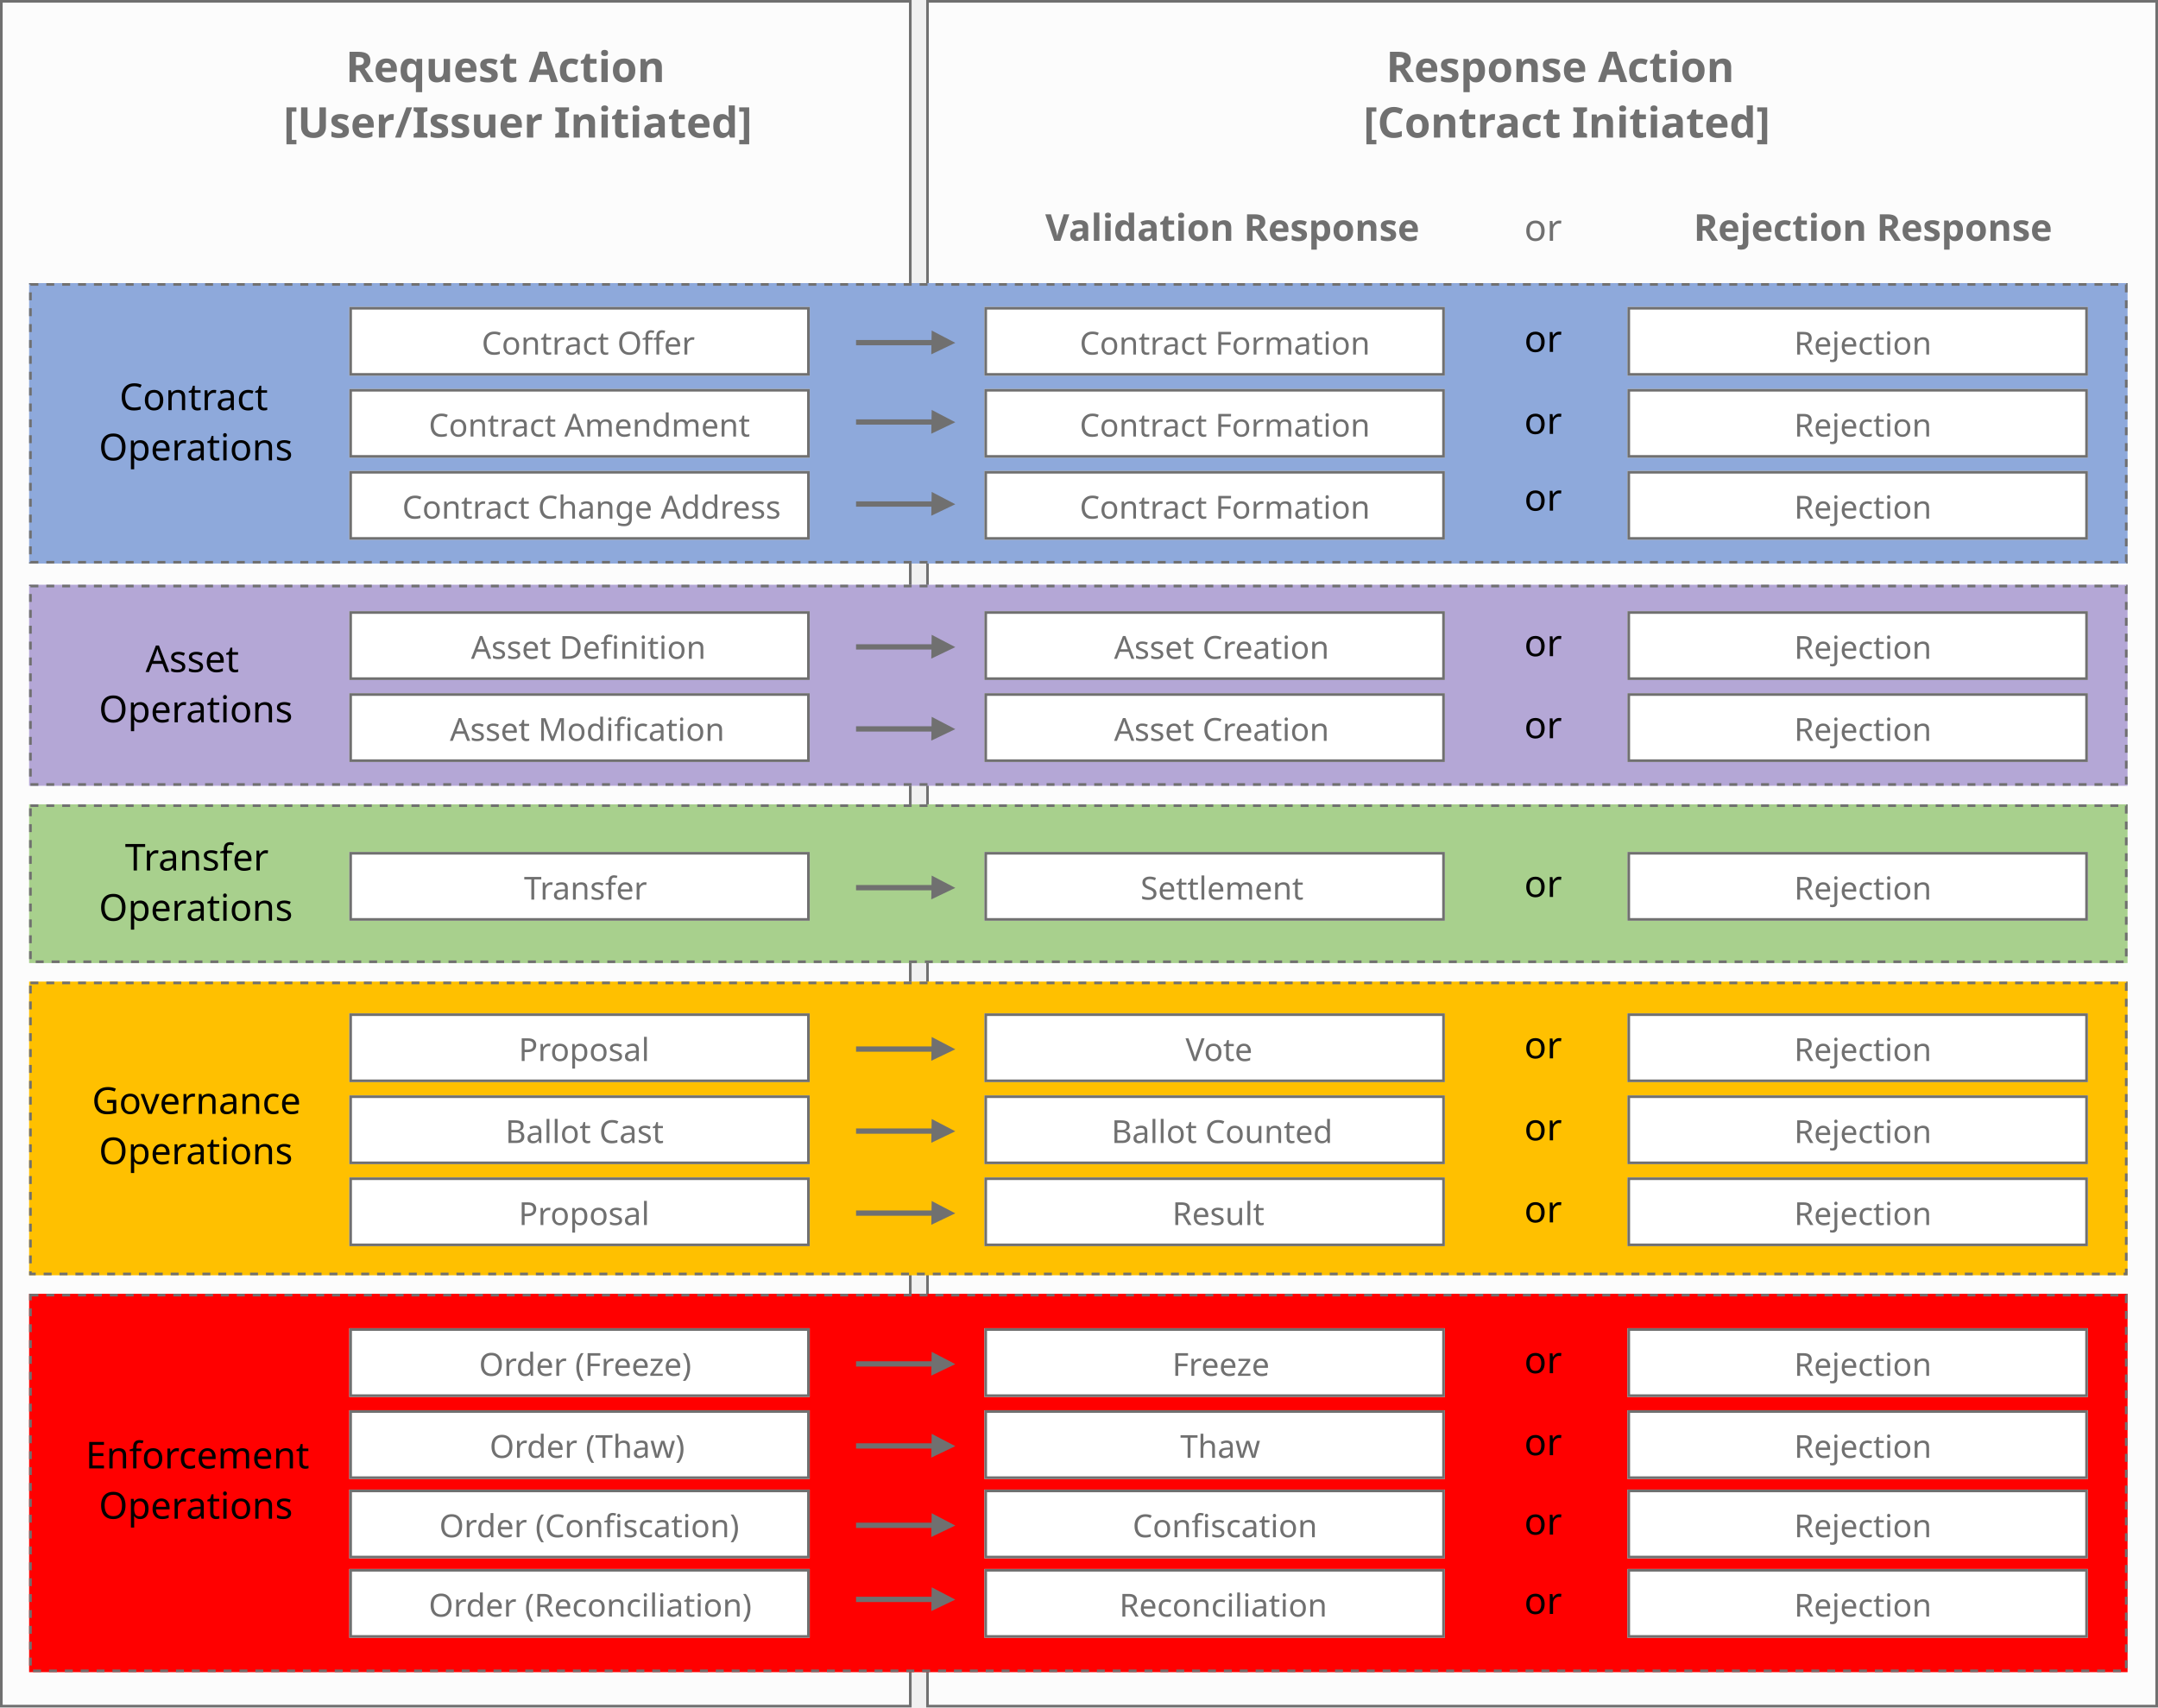
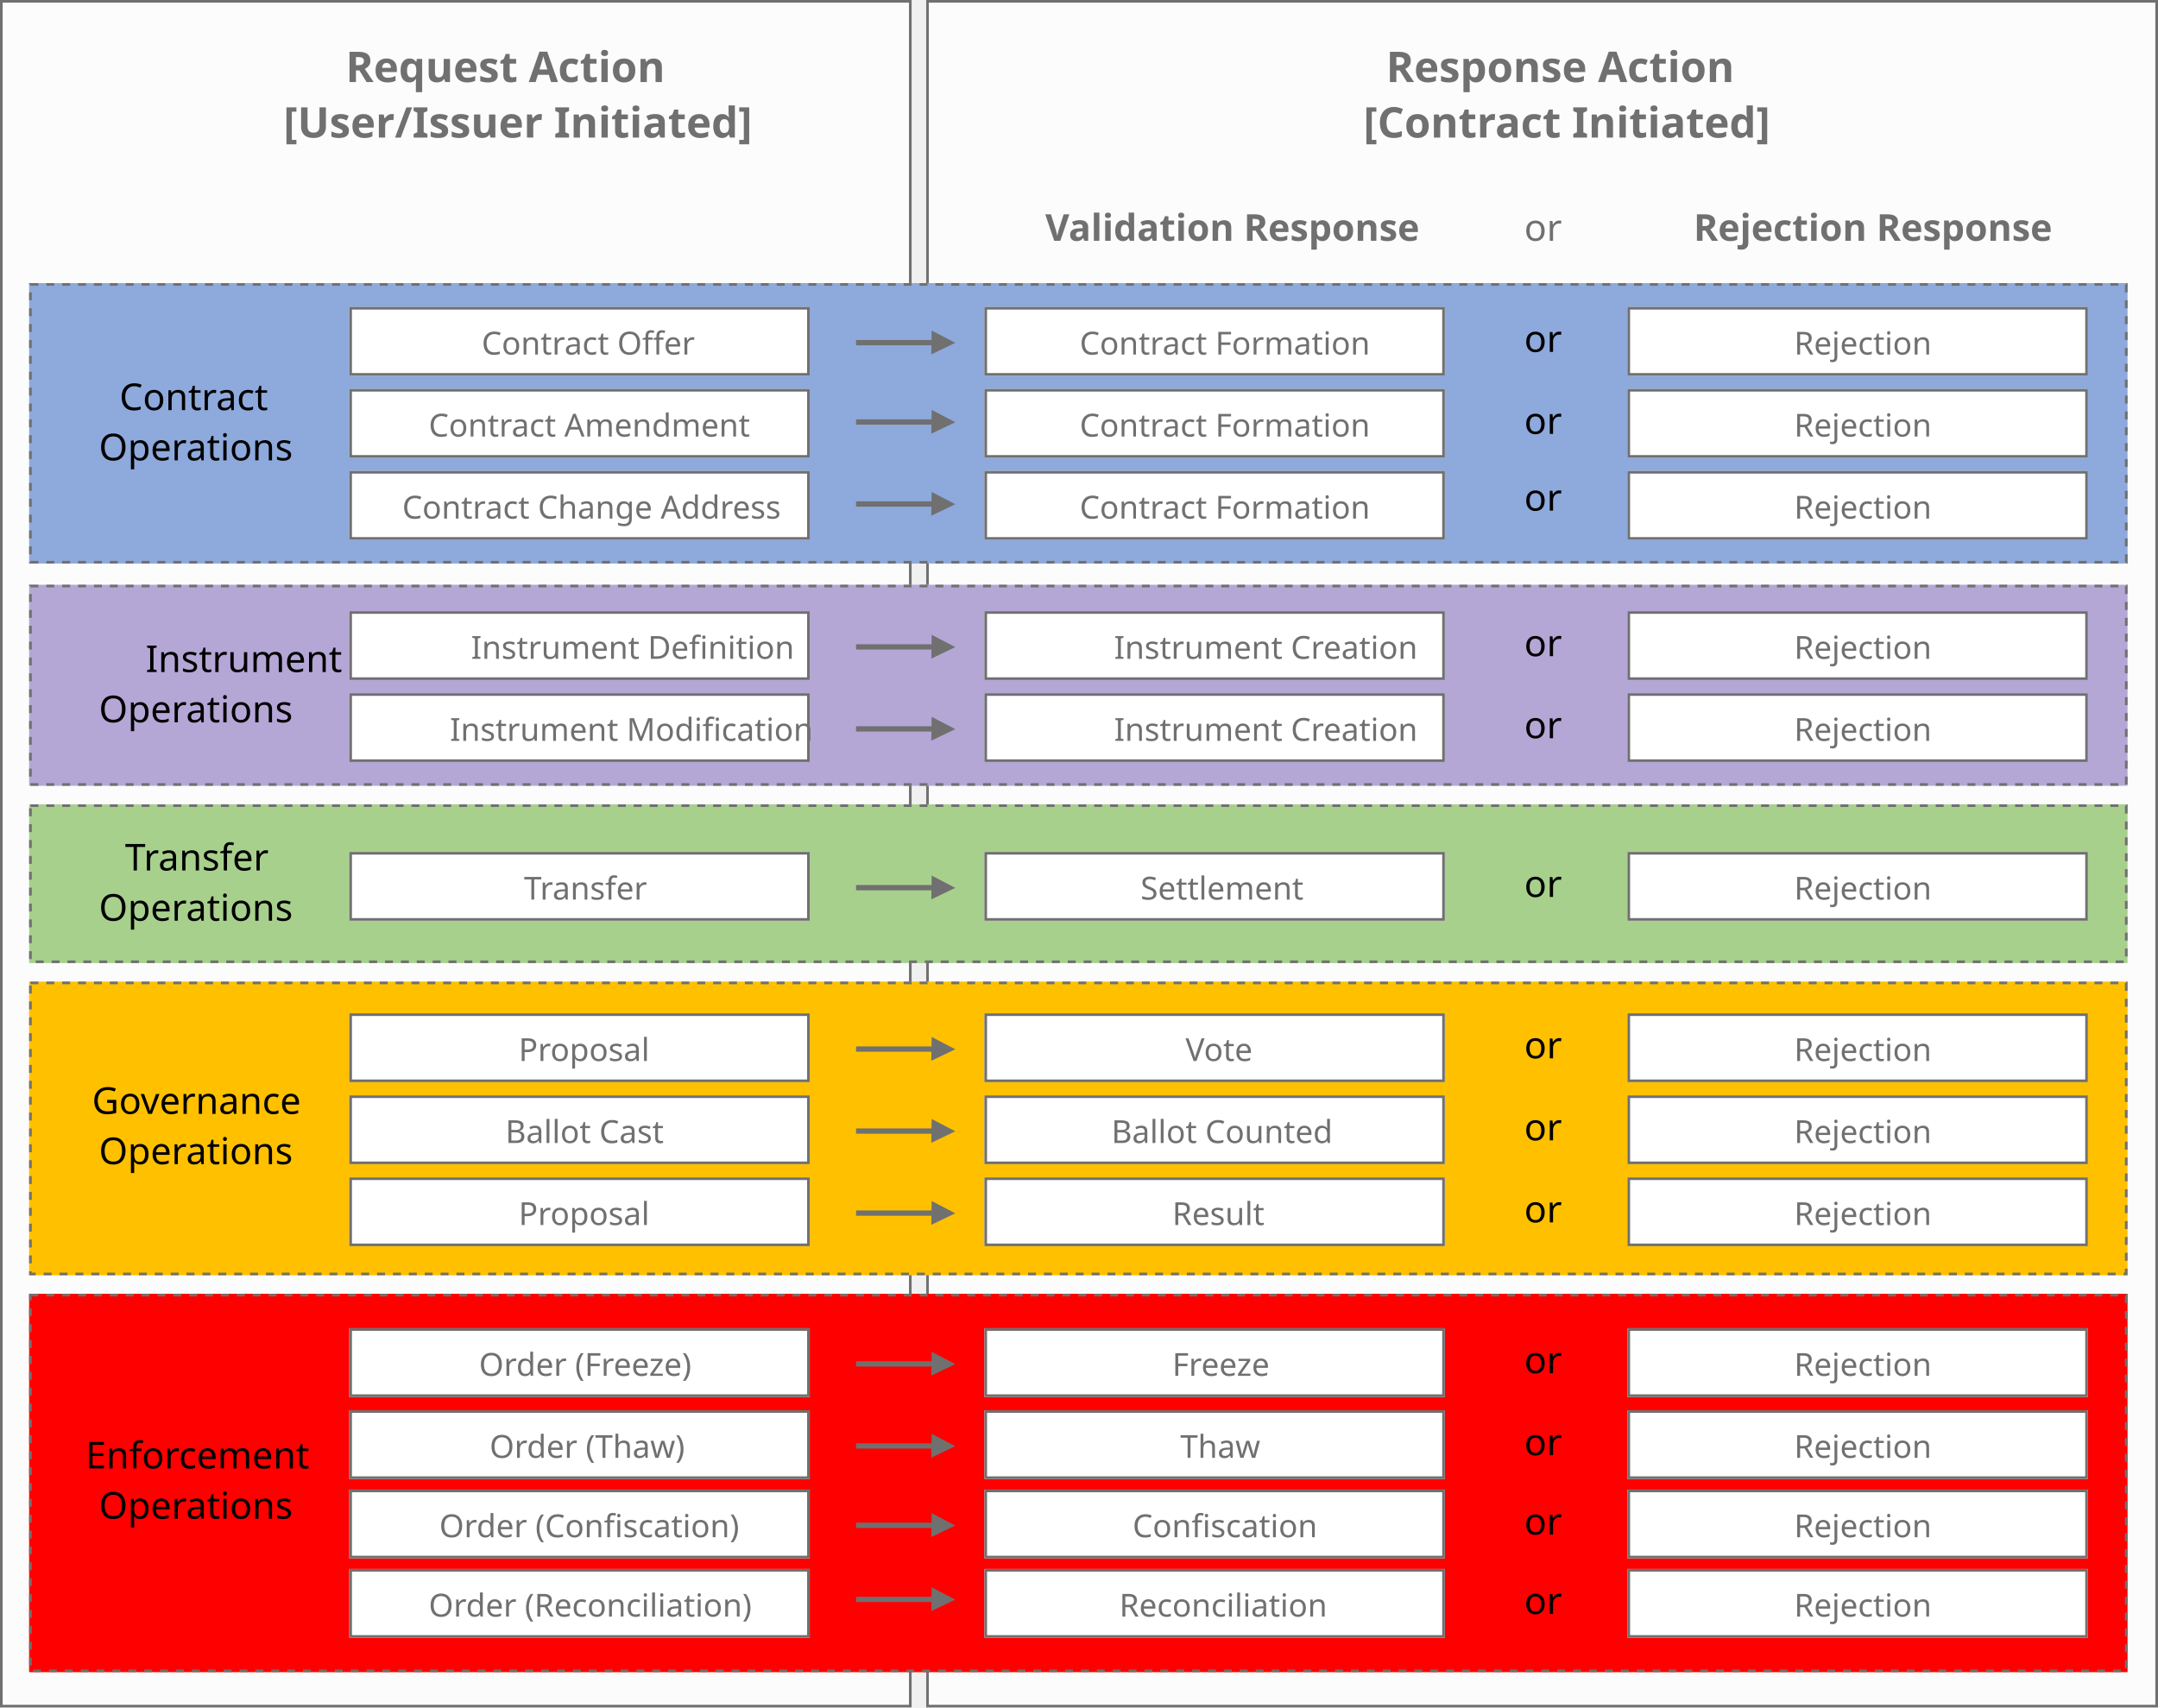
<svg xmlns="http://www.w3.org/2000/svg" width="815.499" height="645.337" viewBox="0 0 815.499 645.337">
  <g id="Order_of_Operations" data-name="Order of Operations" transform="translate(-12549 15768)">
    <g id="Rectangle_542" data-name="Rectangle 542" transform="translate(12549 -15768)" fill="#fcfcfc" stroke="#707070" stroke-width="1">
      <rect width="344.499" height="645.337" stroke="none" />
      <rect x="0.5" y="0.5" width="343.499" height="644.337" fill="none" />
    </g>
    <g id="Rectangle_543" data-name="Rectangle 543" transform="translate(12899 -15768)" fill="#fcfcfc" stroke="#707070" stroke-width="1">
      <rect width="465.499" height="645.337" stroke="none" />
      <rect x="0.5" y="0.5" width="464.499" height="644.337" fill="none" />
    </g>
    <text id="Response_Action_Contract_Initiated_" data-name="Response Action[Contract Initiated]" transform="translate(13064 -15754)" fill="#707070" font-size="16" font-family="SegoeUI-Semibold, Segoe UI" font-weight="600">
      <tspan x="8.809" y="17">Response Action</tspan>
      <tspan x="0.234" y="38">[Contract Initiated]</tspan>
    </text>
    <text id="Request_Action_User_Issuer_Initiated_" data-name="Request Action[User/Issuer Initiated]" transform="translate(12656 -15754)" fill="#707070" font-size="16" font-family="SegoeUI-Semibold, Segoe UI" font-weight="600">
      <tspan x="23.645" y="17">Request Action</tspan>
      <tspan x="0.125" y="38">[User/Issuer Initiated]</tspan>
    </text>
    <text id="Validation_Response" data-name="Validation Response" transform="translate(12944 -15677)" fill="#707070" font-size="14" font-family="SegoeUI-Semibold, Segoe UI" font-weight="600">
      <tspan x="0" y="0">Validation Response</tspan>
    </text>
    <text id="Rejection_Response" data-name="Rejection Response" transform="translate(13189 -15677)" fill="#707070" font-size="14" font-family="SegoeUI-Semibold, Segoe UI" font-weight="600">
      <tspan x="0" y="0">Rejection Response</tspan>
    </text>
    <g id="Rectangle_544" data-name="Rectangle 544" transform="translate(12560 -15661)" fill="#8ea9db" stroke="#707070" stroke-width="1" stroke-dasharray="3">
      <rect width="793" height="106" stroke="none" />
      <rect x="0.5" y="0.5" width="792" height="105" fill="none" />
    </g>
    <text id="or" transform="translate(13125 -15677)" fill="#707070" font-size="14" font-family="SegoeUI, Segoe UI">
      <tspan x="0" y="0">or</tspan>
    </text>
    <text id="or-2" data-name="or" transform="translate(13062 -15637)" fill="#707070" font-size="14" font-family="SegoeUI, Segoe UI">
      <tspan x="0" y="0">or</tspan>
    </text>
    <g id="Rectangle_545" data-name="Rectangle 545" transform="translate(12681 -15652)" fill="#fff" stroke="#707070" stroke-width="1">
      <rect width="174" height="26" stroke="none" />
      <rect x="0.5" y="0.5" width="173" height="25" fill="none" />
    </g>
    <text id="Contract_Offer" data-name="Contract Offer" transform="translate(12731 -15634)" fill="#707070" font-size="12" font-family="SegoeUI, Segoe UI">
      <tspan x="0" y="0">Contract Offer</tspan>
    </text>
    <g id="Rectangle_546" data-name="Rectangle 546" transform="translate(12681 -15621)" fill="#fff" stroke="#707070" stroke-width="1">
      <rect width="174" height="26" stroke="none" />
      <rect x="0.5" y="0.5" width="173" height="25" fill="none" />
    </g>
    <text id="Contract_Amendment" data-name="Contract Amendment" transform="translate(12711 -15603)" fill="#707070" font-size="12" font-family="SegoeUI, Segoe UI">
      <tspan x="0" y="0">Contract Amendment</tspan>
    </text>
    <text id="Contract_Operations" data-name="Contract Operations" transform="translate(12579 -15628)" font-size="14" font-family="SegoeUI, Segoe UI">
      <tspan x="15.13" y="15">Contract </tspan>
      <tspan x="7.351" y="34">Operations</tspan>
    </text>
    <g id="Rectangle_547" data-name="Rectangle 547" transform="translate(12560 -15547)" fill="#b4a7d6" stroke="#707070" stroke-width="1" stroke-dasharray="3">
      <rect width="793" height="76" stroke="none" />
      <rect x="0.5" y="0.5" width="792" height="75" fill="none" />
    </g>
    <g id="Rectangle_548" data-name="Rectangle 548" transform="translate(12681 -15590)" fill="#fff" stroke="#707070" stroke-width="1">
      <rect width="174" height="26" stroke="none" />
      <rect x="0.5" y="0.5" width="173" height="25" fill="none" />
    </g>
    <text id="Contract_Change_Address" data-name="Contract Change Address" transform="translate(12701 -15572)" fill="#707070" font-size="12" font-family="SegoeUI, Segoe UI">
      <tspan x="0" y="0">Contract Change Address</tspan>
    </text>
-     <text id="Asset_Operations" data-name="Asset Operations" transform="translate(12579 -15529)" font-size="14" font-family="SegoeUI, Segoe UI">
-       <tspan x="25.012" y="15">Asset </tspan>
+     <text id="Instrument_Operations" data-name="Instrument Operations" transform="translate(12579 -15529)" font-size="14" font-family="SegoeUI, Segoe UI">
+       <tspan x="25.012" y="15">Instrument </tspan>
      <tspan x="7.351" y="34">Operations</tspan>
    </text>
    <g id="Rectangle_549" data-name="Rectangle 549" transform="translate(12681 -15537)" fill="#fff" stroke="#707070" stroke-width="1">
      <rect width="174" height="26" stroke="none" />
      <rect x="0.5" y="0.5" width="173" height="25" fill="none" />
    </g>
-     <text id="Asset_Definition" data-name="Asset Definition" transform="translate(12727 -15519)" fill="#707070" font-size="12" font-family="SegoeUI, Segoe UI">
-       <tspan x="0" y="0">Asset Definition</tspan>
+     <text id="Instrument_Definition" data-name="Instrument Definition" transform="translate(12727 -15519)" fill="#707070" font-size="12" font-family="SegoeUI, Segoe UI">
+       <tspan x="0" y="0">Instrument Definition</tspan>
    </text>
    <g id="Rectangle_550" data-name="Rectangle 550" transform="translate(12681 -15506)" fill="#fff" stroke="#707070" stroke-width="1">
      <rect width="174" height="26" stroke="none" />
      <rect x="0.5" y="0.5" width="173" height="25" fill="none" />
    </g>
-     <text id="Asset_Modification" data-name="Asset Modification" transform="translate(12719 -15488)" fill="#707070" font-size="12" font-family="SegoeUI, Segoe UI">
-       <tspan x="0" y="0">Asset Modification</tspan>
+     <text id="Instrument_Modification" data-name="Instrument Modification" transform="translate(12719 -15488)" fill="#707070" font-size="12" font-family="SegoeUI, Segoe UI">
+       <tspan x="0" y="0">Instrument Modification</tspan>
    </text>
    <g id="Rectangle_551" data-name="Rectangle 551" transform="translate(12560 -15464)" fill="#a8d08d" stroke="#707070" stroke-width="1" stroke-dasharray="3">
      <rect width="793" height="60" stroke="none" />
      <rect x="0.5" y="0.5" width="792" height="59" fill="none" />
    </g>
    <text id="Transfer_Operations" data-name="Transfer Operations" transform="translate(12579 -15454)" font-size="14" font-family="SegoeUI, Segoe UI">
      <tspan x="17.229" y="15">Transfer </tspan>
      <tspan x="7.351" y="34">Operations</tspan>
    </text>
    <g id="Rectangle_552" data-name="Rectangle 552" transform="translate(12681 -15446)" fill="#fff" stroke="#707070" stroke-width="1">
      <rect width="174" height="26" stroke="none" />
      <rect x="0.5" y="0.5" width="173" height="25" fill="none" />
    </g>
    <text id="Transfer" transform="translate(12747 -15428)" fill="#707070" font-size="12" font-family="SegoeUI, Segoe UI">
      <tspan x="0" y="0">Transfer</tspan>
    </text>
    <g id="Rectangle_553" data-name="Rectangle 553" transform="translate(12560 -15397)" fill="#ffc000" stroke="#707070" stroke-width="1" stroke-dasharray="3">
      <rect width="793" height="111" stroke="none" />
      <rect x="0.5" y="0.5" width="792" height="110" fill="none" />
    </g>
    <g id="Rectangle_554" data-name="Rectangle 554" transform="translate(12681 -15385)" fill="#fff" stroke="#707070" stroke-width="1">
      <rect width="174" height="26" stroke="none" />
      <rect x="0.5" y="0.5" width="173" height="25" fill="none" />
    </g>
    <text id="Proposal" transform="translate(12745 -15367)" fill="#707070" font-size="12" font-family="SegoeUI, Segoe UI">
      <tspan x="0" y="0">Proposal</tspan>
    </text>
    <g id="Rectangle_555" data-name="Rectangle 555" transform="translate(12681 -15354)" fill="#fff" stroke="#707070" stroke-width="1">
      <rect width="174" height="26" stroke="none" />
      <rect x="0.5" y="0.5" width="173" height="25" fill="none" />
    </g>
    <text id="Ballot_Cast" data-name="Ballot Cast" transform="translate(12740 -15336)" fill="#707070" font-size="12" font-family="SegoeUI, Segoe UI">
      <tspan x="0" y="0">Ballot Cast</tspan>
    </text>
    <text id="Governance_Operations" data-name="Governance Operations" transform="translate(12579 -15362)" font-size="14" font-family="SegoeUI, Segoe UI">
      <tspan x="4.771" y="15">Governance </tspan>
      <tspan x="7.351" y="34">Operations</tspan>
    </text>
    <g id="Rectangle_556" data-name="Rectangle 556" transform="translate(12681 -15323)" fill="#fff" stroke="#707070" stroke-width="1">
      <rect width="174" height="26" stroke="none" />
      <rect x="0.5" y="0.5" width="173" height="25" fill="none" />
    </g>
    <text id="Proposal-2" data-name="Proposal" transform="translate(12745 -15305)" fill="#707070" font-size="12" font-family="SegoeUI, Segoe UI">
      <tspan x="0" y="0">Proposal</tspan>
    </text>
    <g id="Rectangle_557" data-name="Rectangle 557" transform="translate(12560 -15279)" fill="red" stroke="#707070" stroke-width="1" stroke-dasharray="3">
      <rect width="793" height="143" stroke="none" />
      <rect x="0.5" y="0.5" width="792" height="142" fill="none" />
    </g>
    <text id="Enforcement_Operations" data-name="Enforcement Operations" transform="translate(12579 -15228)" font-size="14" font-family="SegoeUI, Segoe UI">
      <tspan x="2.354" y="15">Enforcement </tspan>
      <tspan x="7.351" y="34">Operations</tspan>
    </text>
    <g id="Rectangle_558" data-name="Rectangle 558" transform="translate(12681 -15266)" fill="#fff" stroke="#707070" stroke-width="1">
      <rect width="174" height="26" stroke="none" />
      <rect x="0.5" y="0.5" width="173" height="25" fill="none" />
    </g>
    <text id="Order_Freeze_" data-name="Order (Freeze)" transform="translate(12730 -15248)" fill="#707070" font-size="12" font-family="SegoeUI, Segoe UI">
      <tspan x="0" y="0">Order (Freeze)</tspan>
    </text>
    <g id="Rectangle_559" data-name="Rectangle 559" transform="translate(12681 -15235)" fill="#fff" stroke="#707070" stroke-width="1">
      <rect width="174" height="26" stroke="none" />
      <rect x="0.5" y="0.5" width="173" height="25" fill="none" />
    </g>
    <text id="Order_Thaw_" data-name="Order (Thaw)" transform="translate(12734 -15217)" fill="#707070" font-size="12" font-family="SegoeUI, Segoe UI">
      <tspan x="0" y="0">Order (Thaw)</tspan>
    </text>
    <g id="Rectangle_560" data-name="Rectangle 560" transform="translate(12681 -15205)" fill="#fff" stroke="#707070" stroke-width="1">
      <rect width="174" height="26" stroke="none" />
      <rect x="0.5" y="0.5" width="173" height="25" fill="none" />
    </g>
    <text id="Order_Confiscation_" data-name="Order (Confiscation)" transform="translate(12715 -15187)" fill="#707070" font-size="12" font-family="SegoeUI, Segoe UI">
      <tspan x="0" y="0">Order (Confiscation)</tspan>
    </text>
    <g id="Rectangle_561" data-name="Rectangle 561" transform="translate(12681 -15175)" fill="#fff" stroke="#707070" stroke-width="1">
      <rect width="174" height="26" stroke="none" />
      <rect x="0.5" y="0.5" width="173" height="25" fill="none" />
    </g>
    <text id="Order_Reconciliation_" data-name="Order (Reconciliation)" transform="translate(12711 -15157)" fill="#707070" font-size="12" font-family="SegoeUI, Segoe UI">
      <tspan x="0" y="0">Order (Reconciliation)</tspan>
    </text>
    <g id="Rectangle_562" data-name="Rectangle 562" transform="translate(12921 -15652)" fill="#fff" stroke="#707070" stroke-width="1">
      <rect width="174" height="26" stroke="none" />
      <rect x="0.5" y="0.5" width="173" height="25" fill="none" />
    </g>
    <text id="Contract_Formation" data-name="Contract Formation" transform="translate(12957 -15634)" fill="#707070" font-size="12" font-family="SegoeUI, Segoe UI">
      <tspan x="0" y="0">Contract Formation</tspan>
    </text>
    <g id="Rectangle_563" data-name="Rectangle 563" transform="translate(12921 -15621)" fill="#fff" stroke="#707070" stroke-width="1">
      <rect width="174" height="26" stroke="none" />
      <rect x="0.5" y="0.5" width="173" height="25" fill="none" />
    </g>
    <text id="Contract_Formation-2" data-name="Contract Formation" transform="translate(12957 -15603)" fill="#707070" font-size="12" font-family="SegoeUI, Segoe UI">
      <tspan x="0" y="0">Contract Formation</tspan>
    </text>
    <g id="Rectangle_564" data-name="Rectangle 564" transform="translate(12921 -15590)" fill="#fff" stroke="#707070" stroke-width="1">
      <rect width="174" height="26" stroke="none" />
      <rect x="0.5" y="0.5" width="173" height="25" fill="none" />
    </g>
    <text id="Contract_Formation-3" data-name="Contract Formation" transform="translate(12957 -15572)" fill="#707070" font-size="12" font-family="SegoeUI, Segoe UI">
      <tspan x="0" y="0">Contract Formation</tspan>
    </text>
    <g id="Rectangle_565" data-name="Rectangle 565" transform="translate(13164 -15652)" fill="#fff" stroke="#707070" stroke-width="1">
      <rect width="174" height="26" stroke="none" />
      <rect x="0.5" y="0.5" width="173" height="25" fill="none" />
    </g>
    <text id="Rejection" transform="translate(13227 -15634)" fill="#707070" font-size="12" font-family="SegoeUI, Segoe UI">
      <tspan x="0" y="0">Rejection</tspan>
    </text>
    <g id="Rectangle_566" data-name="Rectangle 566" transform="translate(13164 -15621)" fill="#fff" stroke="#707070" stroke-width="1">
      <rect width="174" height="26" stroke="none" />
      <rect x="0.5" y="0.5" width="173" height="25" fill="none" />
    </g>
    <text id="Rejection-2" data-name="Rejection" transform="translate(13227 -15603)" fill="#707070" font-size="12" font-family="SegoeUI, Segoe UI">
      <tspan x="0" y="0">Rejection</tspan>
    </text>
    <g id="Rectangle_567" data-name="Rectangle 567" transform="translate(13164 -15590)" fill="#fff" stroke="#707070" stroke-width="1">
      <rect width="174" height="26" stroke="none" />
      <rect x="0.5" y="0.5" width="173" height="25" fill="none" />
    </g>
    <text id="Rejection-3" data-name="Rejection" transform="translate(13227 -15572)" fill="#707070" font-size="12" font-family="SegoeUI, Segoe UI">
      <tspan x="0" y="0">Rejection</tspan>
    </text>
    <text id="or-3" data-name="or" transform="translate(13125 -15635)" font-size="14" font-family="SegoeUI, Segoe UI">
      <tspan x="0" y="0">or</tspan>
    </text>
    <text id="or-4" data-name="or" transform="translate(13125 -15604)" font-size="14" font-family="SegoeUI, Segoe UI">
      <tspan x="0" y="0">or</tspan>
    </text>
    <text id="or-5" data-name="or" transform="translate(13125 -15575)" font-size="14" font-family="SegoeUI, Segoe UI">
      <tspan x="0" y="0">or</tspan>
    </text>
    <line id="Line_578" data-name="Line 578" x2="30" transform="translate(12872.5 -15638.5)" fill="none" stroke="#707070" stroke-width="2" />
    <g id="Polygon_1" data-name="Polygon 1" transform="matrix(-0.017, 1, -1, -0.017, 12910.078, -15642.921)" fill="#707070">
      <path d="M 8.191 8.5 L 0.809 8.5 L 4.5 1.118 L 8.191 8.5 Z" stroke="none" />
      <path d="M 4.5 2.236 L 1.618 8 L 7.382 8 L 4.5 2.236 M 4.5 0 L 9 9 L 0 9 L 4.5 0 Z" stroke="none" fill="#707070" />
    </g>
    <line id="Line_579" data-name="Line 579" x2="30" transform="translate(12872.5 -15608.5)" fill="none" stroke="#707070" stroke-width="2" />
    <g id="Polygon_2" data-name="Polygon 2" transform="matrix(-0.017, 1, -1, -0.017, 12910.078, -15612.921)" fill="#707070">
      <path d="M 8.191 8.5 L 0.809 8.5 L 4.5 1.118 L 8.191 8.5 Z" stroke="none" />
      <path d="M 4.5 2.236 L 1.618 8 L 7.382 8 L 4.5 2.236 M 4.5 0 L 9 9 L 0 9 L 4.5 0 Z" stroke="none" fill="#707070" />
    </g>
    <line id="Line_580" data-name="Line 580" x2="30" transform="translate(12872.5 -15577.5)" fill="none" stroke="#707070" stroke-width="2" />
    <g id="Polygon_3" data-name="Polygon 3" transform="matrix(-0.017, 1, -1, -0.017, 12910.078, -15581.921)" fill="#707070">
      <path d="M 8.191 8.5 L 0.809 8.5 L 4.5 1.118 L 8.191 8.5 Z" stroke="none" />
      <path d="M 4.5 2.236 L 1.618 8 L 7.382 8 L 4.5 2.236 M 4.5 0 L 9 9 L 0 9 L 4.5 0 Z" stroke="none" fill="#707070" />
    </g>
    <g id="Rectangle_568" data-name="Rectangle 568" transform="translate(12921 -15537)" fill="#fff" stroke="#707070" stroke-width="1">
      <rect width="174" height="26" stroke="none" />
      <rect x="0.5" y="0.5" width="173" height="25" fill="none" />
    </g>
-     <text id="Asset_Creation" data-name="Asset Creation" transform="translate(12970 -15519)" fill="#707070" font-size="12" font-family="SegoeUI, Segoe UI">
-       <tspan x="0" y="0">Asset Creation</tspan>
+     <text id="Instrument_Creation" data-name="Instrument Creation" transform="translate(12970 -15519)" fill="#707070" font-size="12" font-family="SegoeUI, Segoe UI">
+       <tspan x="0" y="0">Instrument Creation</tspan>
    </text>
    <g id="Rectangle_569" data-name="Rectangle 569" transform="translate(13164 -15537)" fill="#fff" stroke="#707070" stroke-width="1">
      <rect width="174" height="26" stroke="none" />
      <rect x="0.5" y="0.5" width="173" height="25" fill="none" />
    </g>
    <text id="Rejection-4" data-name="Rejection" transform="translate(13227 -15519)" fill="#707070" font-size="12" font-family="SegoeUI, Segoe UI">
      <tspan x="0" y="0">Rejection</tspan>
    </text>
    <text id="or-6" data-name="or" transform="translate(13125 -15520)" font-size="14" font-family="SegoeUI, Segoe UI">
      <tspan x="0" y="0">or</tspan>
    </text>
    <line id="Line_581" data-name="Line 581" x2="30" transform="translate(12872.5 -15523.5)" fill="none" stroke="#707070" stroke-width="2" />
    <g id="Polygon_4" data-name="Polygon 4" transform="matrix(-0.017, 1, -1, -0.017, 12910.078, -15527.921)" fill="#707070">
      <path d="M 8.191 8.5 L 0.809 8.5 L 4.5 1.118 L 8.191 8.5 Z" stroke="none" />
      <path d="M 4.5 2.236 L 1.618 8 L 7.382 8 L 4.5 2.236 M 4.5 0 L 9 9 L 0 9 L 4.5 0 Z" stroke="none" fill="#707070" />
    </g>
    <line id="Line_582" data-name="Line 582" x2="30" transform="translate(12872.5 -15492.5)" fill="none" stroke="#707070" stroke-width="2" />
    <g id="Polygon_5" data-name="Polygon 5" transform="matrix(-0.017, 1, -1, -0.017, 12910.078, -15496.921)" fill="#707070">
      <path d="M 8.191 8.5 L 0.809 8.5 L 4.5 1.118 L 8.191 8.5 Z" stroke="none" />
      <path d="M 4.5 2.236 L 1.618 8 L 7.382 8 L 4.5 2.236 M 4.5 0 L 9 9 L 0 9 L 4.5 0 Z" stroke="none" fill="#707070" />
    </g>
    <g id="Rectangle_570" data-name="Rectangle 570" transform="translate(12921 -15506)" fill="#fff" stroke="#707070" stroke-width="1">
      <rect width="174" height="26" stroke="none" />
      <rect x="0.5" y="0.5" width="173" height="25" fill="none" />
    </g>
-     <text id="Asset_Creation-2" data-name="Asset Creation" transform="translate(12970 -15488)" fill="#707070" font-size="12" font-family="SegoeUI, Segoe UI">
-       <tspan x="0" y="0">Asset Creation</tspan>
+     <text id="Instrument_Creation-2" data-name="Instrument Creation" transform="translate(12970 -15488)" fill="#707070" font-size="12" font-family="SegoeUI, Segoe UI">
+       <tspan x="0" y="0">Instrument Creation</tspan>
    </text>
    <g id="Rectangle_571" data-name="Rectangle 571" transform="translate(13164 -15506)" fill="#fff" stroke="#707070" stroke-width="1">
      <rect width="174" height="26" stroke="none" />
      <rect x="0.5" y="0.5" width="173" height="25" fill="none" />
    </g>
    <text id="Rejection-5" data-name="Rejection" transform="translate(13227 -15488)" fill="#707070" font-size="12" font-family="SegoeUI, Segoe UI">
      <tspan x="0" y="0">Rejection</tspan>
    </text>
    <text id="or-7" data-name="or" transform="translate(13125 -15489)" font-size="14" font-family="SegoeUI, Segoe UI">
      <tspan x="0" y="0">or</tspan>
    </text>
    <g id="Rectangle_572" data-name="Rectangle 572" transform="translate(12921 -15446)" fill="#fff" stroke="#707070" stroke-width="1">
      <rect width="174" height="26" stroke="none" />
      <rect x="0.5" y="0.5" width="173" height="25" fill="none" />
    </g>
    <text id="Settlement" transform="translate(12980 -15428)" fill="#707070" font-size="12" font-family="SegoeUI, Segoe UI">
      <tspan x="0" y="0">Settlement</tspan>
    </text>
    <g id="Rectangle_573" data-name="Rectangle 573" transform="translate(13164 -15446)" fill="#fff" stroke="#707070" stroke-width="1">
      <rect width="174" height="26" stroke="none" />
      <rect x="0.5" y="0.5" width="173" height="25" fill="none" />
    </g>
    <text id="Rejection-6" data-name="Rejection" transform="translate(13227 -15428)" fill="#707070" font-size="12" font-family="SegoeUI, Segoe UI">
      <tspan x="0" y="0">Rejection</tspan>
    </text>
    <text id="or-8" data-name="or" transform="translate(13125 -15429)" font-size="14" font-family="SegoeUI, Segoe UI">
      <tspan x="0" y="0">or</tspan>
    </text>
    <line id="Line_583" data-name="Line 583" x2="30" transform="translate(12872.5 -15432.5)" fill="none" stroke="#707070" stroke-width="2" />
    <g id="Polygon_6" data-name="Polygon 6" transform="matrix(-0.017, 1, -1, -0.017, 12910.078, -15436.921)" fill="#707070">
      <path d="M 8.191 8.5 L 0.809 8.5 L 4.5 1.118 L 8.191 8.5 Z" stroke="none" />
      <path d="M 4.5 2.236 L 1.618 8 L 7.382 8 L 4.5 2.236 M 4.5 0 L 9 9 L 0 9 L 4.5 0 Z" stroke="none" fill="#707070" />
    </g>
    <g id="Rectangle_574" data-name="Rectangle 574" transform="translate(12921 -15385)" fill="#fff" stroke="#707070" stroke-width="1">
      <rect width="174" height="26" stroke="none" />
      <rect x="0.5" y="0.5" width="173" height="25" fill="none" />
    </g>
    <text id="Vote" transform="translate(12997 -15367)" fill="#707070" font-size="12" font-family="SegoeUI, Segoe UI">
      <tspan x="0" y="0">Vote</tspan>
    </text>
    <g id="Rectangle_575" data-name="Rectangle 575" transform="translate(13164 -15385)" fill="#fff" stroke="#707070" stroke-width="1">
      <rect width="174" height="26" stroke="none" />
      <rect x="0.5" y="0.5" width="173" height="25" fill="none" />
    </g>
    <text id="Rejection-7" data-name="Rejection" transform="translate(13227 -15367)" fill="#707070" font-size="12" font-family="SegoeUI, Segoe UI">
      <tspan x="0" y="0">Rejection</tspan>
    </text>
    <text id="or-9" data-name="or" transform="translate(13125 -15368)" font-size="14" font-family="SegoeUI, Segoe UI">
      <tspan x="0" y="0">or</tspan>
    </text>
    <g id="Rectangle_576" data-name="Rectangle 576" transform="translate(12921 -15354)" fill="#fff" stroke="#707070" stroke-width="1">
      <rect width="174" height="26" stroke="none" />
      <rect x="0.5" y="0.5" width="173" height="25" fill="none" />
    </g>
    <text id="Ballot_Counted" data-name="Ballot Counted" transform="translate(12969 -15336)" fill="#707070" font-size="12" font-family="SegoeUI, Segoe UI">
      <tspan x="0" y="0">Ballot Counted</tspan>
    </text>
    <g id="Rectangle_577" data-name="Rectangle 577" transform="translate(13164 -15354)" fill="#fff" stroke="#707070" stroke-width="1">
      <rect width="174" height="26" stroke="none" />
      <rect x="0.5" y="0.5" width="173" height="25" fill="none" />
    </g>
    <text id="Rejection-8" data-name="Rejection" transform="translate(13227 -15336)" fill="#707070" font-size="12" font-family="SegoeUI, Segoe UI">
      <tspan x="0" y="0">Rejection</tspan>
    </text>
    <text id="or-10" data-name="or" transform="translate(13125 -15337)" font-size="14" font-family="SegoeUI, Segoe UI">
      <tspan x="0" y="0">or</tspan>
    </text>
    <g id="Rectangle_578" data-name="Rectangle 578" transform="translate(12921 -15323)" fill="#fff" stroke="#707070" stroke-width="1">
      <rect width="174" height="26" stroke="none" />
      <rect x="0.5" y="0.5" width="173" height="25" fill="none" />
    </g>
    <text id="Result" transform="translate(12992 -15305)" fill="#707070" font-size="12" font-family="SegoeUI, Segoe UI">
      <tspan x="0" y="0">Result</tspan>
    </text>
    <g id="Rectangle_579" data-name="Rectangle 579" transform="translate(13164 -15323)" fill="#fff" stroke="#707070" stroke-width="1">
      <rect width="174" height="26" stroke="none" />
      <rect x="0.5" y="0.5" width="173" height="25" fill="none" />
    </g>
    <text id="Rejection-9" data-name="Rejection" transform="translate(13227 -15305)" fill="#707070" font-size="12" font-family="SegoeUI, Segoe UI">
      <tspan x="0" y="0">Rejection</tspan>
    </text>
    <text id="or-11" data-name="or" transform="translate(13125 -15306)" font-size="14" font-family="SegoeUI, Segoe UI">
      <tspan x="0" y="0">or</tspan>
    </text>
    <g id="Rectangle_580" data-name="Rectangle 580" transform="translate(12921 -15266)" fill="#fff" stroke="#707070" stroke-width="1">
      <rect width="174" height="26" stroke="none" />
      <rect x="0.5" y="0.5" width="173" height="25" fill="none" />
    </g>
    <text id="Freeze" transform="translate(12992 -15248)" fill="#707070" font-size="12" font-family="SegoeUI, Segoe UI">
      <tspan x="0" y="0">Freeze</tspan>
    </text>
    <g id="Rectangle_581" data-name="Rectangle 581" transform="translate(13164 -15266)" fill="#fff" stroke="#707070" stroke-width="1">
      <rect width="174" height="26" stroke="none" />
      <rect x="0.5" y="0.5" width="173" height="25" fill="none" />
    </g>
    <text id="Rejection-10" data-name="Rejection" transform="translate(13227 -15248)" fill="#707070" font-size="12" font-family="SegoeUI, Segoe UI">
      <tspan x="0" y="0">Rejection</tspan>
    </text>
    <text id="or-12" data-name="or" transform="translate(13125 -15249)" font-size="14" font-family="SegoeUI, Segoe UI">
      <tspan x="0" y="0">or</tspan>
    </text>
    <g id="Rectangle_582" data-name="Rectangle 582" transform="translate(12921 -15235)" fill="#fff" stroke="#707070" stroke-width="1">
      <rect width="174" height="26" stroke="none" />
      <rect x="0.5" y="0.5" width="173" height="25" fill="none" />
    </g>
    <text id="Thaw" transform="translate(12995 -15217)" fill="#707070" font-size="12" font-family="SegoeUI, Segoe UI">
      <tspan x="0" y="0">Thaw</tspan>
    </text>
    <g id="Rectangle_583" data-name="Rectangle 583" transform="translate(13164 -15235)" fill="#fff" stroke="#707070" stroke-width="1">
      <rect width="174" height="26" stroke="none" />
      <rect x="0.5" y="0.5" width="173" height="25" fill="none" />
    </g>
    <text id="Rejection-11" data-name="Rejection" transform="translate(13227 -15217)" fill="#707070" font-size="12" font-family="SegoeUI, Segoe UI">
      <tspan x="0" y="0">Rejection</tspan>
    </text>
    <text id="or-13" data-name="or" transform="translate(13125 -15218)" font-size="14" font-family="SegoeUI, Segoe UI">
      <tspan x="0" y="0">or</tspan>
    </text>
    <g id="Rectangle_584" data-name="Rectangle 584" transform="translate(12921 -15205)" fill="#fff" stroke="#707070" stroke-width="1">
      <rect width="174" height="26" stroke="none" />
      <rect x="0.5" y="0.5" width="173" height="25" fill="none" />
    </g>
    <text id="Confiscation" transform="translate(12977 -15187)" fill="#707070" font-size="12" font-family="SegoeUI, Segoe UI">
      <tspan x="0" y="0">Confiscation</tspan>
    </text>
    <g id="Rectangle_585" data-name="Rectangle 585" transform="translate(13164 -15205)" fill="#fff" stroke="#707070" stroke-width="1">
      <rect width="174" height="26" stroke="none" />
      <rect x="0.5" y="0.5" width="173" height="25" fill="none" />
    </g>
    <text id="Rejection-12" data-name="Rejection" transform="translate(13227 -15187)" fill="#707070" font-size="12" font-family="SegoeUI, Segoe UI">
      <tspan x="0" y="0">Rejection</tspan>
    </text>
    <text id="or-14" data-name="or" transform="translate(13125 -15188)" font-size="14" font-family="SegoeUI, Segoe UI">
      <tspan x="0" y="0">or</tspan>
    </text>
    <g id="Rectangle_586" data-name="Rectangle 586" transform="translate(12921 -15175)" fill="#fff" stroke="#707070" stroke-width="1">
      <rect width="174" height="26" stroke="none" />
      <rect x="0.5" y="0.5" width="173" height="25" fill="none" />
    </g>
    <text id="Reconciliation" transform="translate(12972 -15157)" fill="#707070" font-size="12" font-family="SegoeUI, Segoe UI">
      <tspan x="0" y="0">Reconciliation</tspan>
    </text>
    <g id="Rectangle_587" data-name="Rectangle 587" transform="translate(13164 -15175)" fill="#fff" stroke="#707070" stroke-width="1">
      <rect width="174" height="26" stroke="none" />
      <rect x="0.5" y="0.5" width="173" height="25" fill="none" />
    </g>
    <text id="Rejection-13" data-name="Rejection" transform="translate(13227 -15157)" fill="#707070" font-size="12" font-family="SegoeUI, Segoe UI">
      <tspan x="0" y="0">Rejection</tspan>
    </text>
    <text id="or-15" data-name="or" transform="translate(13125 -15158)" font-size="14" font-family="SegoeUI, Segoe UI">
      <tspan x="0" y="0">or</tspan>
    </text>
    <line id="Line_584" data-name="Line 584" x2="30" transform="translate(12872.5 -15371.5)" fill="none" stroke="#707070" stroke-width="2" />
    <g id="Polygon_7" data-name="Polygon 7" transform="matrix(-0.017, 1, -1, -0.017, 12910.078, -15375.921)" fill="#707070">
      <path d="M 8.191 8.5 L 0.809 8.5 L 4.5 1.118 L 8.191 8.5 Z" stroke="none" />
      <path d="M 4.5 2.236 L 1.618 8 L 7.382 8 L 4.5 2.236 M 4.5 0 L 9 9 L 0 9 L 4.5 0 Z" stroke="none" fill="#707070" />
    </g>
    <line id="Line_585" data-name="Line 585" x2="30" transform="translate(12872.5 -15340.5)" fill="none" stroke="#707070" stroke-width="2" />
    <g id="Polygon_8" data-name="Polygon 8" transform="matrix(-0.017, 1, -1, -0.017, 12910.078, -15344.921)" fill="#707070">
      <path d="M 8.191 8.5 L 0.809 8.5 L 4.5 1.118 L 8.191 8.5 Z" stroke="none" />
      <path d="M 4.5 2.236 L 1.618 8 L 7.382 8 L 4.5 2.236 M 4.5 0 L 9 9 L 0 9 L 4.5 0 Z" stroke="none" fill="#707070" />
    </g>
    <line id="Line_586" data-name="Line 586" x2="30" transform="translate(12872.5 -15309.5)" fill="none" stroke="#707070" stroke-width="2" />
    <g id="Polygon_9" data-name="Polygon 9" transform="matrix(-0.017, 1, -1, -0.017, 12910.078, -15313.921)" fill="#707070">
      <path d="M 8.191 8.5 L 0.809 8.5 L 4.5 1.118 L 8.191 8.5 Z" stroke="none" />
      <path d="M 4.5 2.236 L 1.618 8 L 7.382 8 L 4.5 2.236 M 4.5 0 L 9 9 L 0 9 L 4.5 0 Z" stroke="none" fill="#707070" />
    </g>
    <line id="Line_587" data-name="Line 587" x2="30" transform="translate(12872.5 -15252.5)" fill="none" stroke="#707070" stroke-width="2" />
    <g id="Polygon_10" data-name="Polygon 10" transform="matrix(-0.017, 1, -1, -0.017, 12910.078, -15256.921)" fill="#707070">
      <path d="M 8.191 8.5 L 0.809 8.5 L 4.5 1.118 L 8.191 8.5 Z" stroke="none" />
      <path d="M 4.5 2.236 L 1.618 8 L 7.382 8 L 4.5 2.236 M 4.5 0 L 9 9 L 0 9 L 4.5 0 Z" stroke="none" fill="#707070" />
    </g>
    <line id="Line_588" data-name="Line 588" x2="30" transform="translate(12872.5 -15221.5)" fill="none" stroke="#707070" stroke-width="2" />
    <g id="Polygon_11" data-name="Polygon 11" transform="matrix(-0.017, 1, -1, -0.017, 12910.078, -15225.921)" fill="#707070">
      <path d="M 8.191 8.5 L 0.809 8.5 L 4.5 1.118 L 8.191 8.5 Z" stroke="none" />
      <path d="M 4.5 2.236 L 1.618 8 L 7.382 8 L 4.5 2.236 M 4.5 0 L 9 9 L 0 9 L 4.5 0 Z" stroke="none" fill="#707070" />
    </g>
    <line id="Line_589" data-name="Line 589" x2="30" transform="translate(12872.5 -15191.5)" fill="none" stroke="#707070" stroke-width="2" />
    <g id="Polygon_12" data-name="Polygon 12" transform="matrix(-0.017, 1, -1, -0.017, 12910.078, -15195.921)" fill="#707070">
      <path d="M 8.191 8.5 L 0.809 8.5 L 4.5 1.118 L 8.191 8.5 Z" stroke="none" />
      <path d="M 4.5 2.236 L 1.618 8 L 7.382 8 L 4.5 2.236 M 4.5 0 L 9 9 L 0 9 L 4.5 0 Z" stroke="none" fill="#707070" />
    </g>
    <line id="Line_590" data-name="Line 590" x2="30" transform="translate(12872.5 -15163.5)" fill="none" stroke="#707070" stroke-width="2" />
    <g id="Polygon_13" data-name="Polygon 13" transform="matrix(-0.017, 1, -1, -0.017, 12910.078, -15167.921)" fill="#707070">
      <path d="M 8.191 8.5 L 0.809 8.5 L 4.5 1.118 L 8.191 8.5 Z" stroke="none" />
      <path d="M 4.5 2.236 L 1.618 8 L 7.382 8 L 4.5 2.236 M 4.5 0 L 9 9 L 0 9 L 4.5 0 Z" stroke="none" fill="#707070" />
    </g>
  </g>
</svg>
